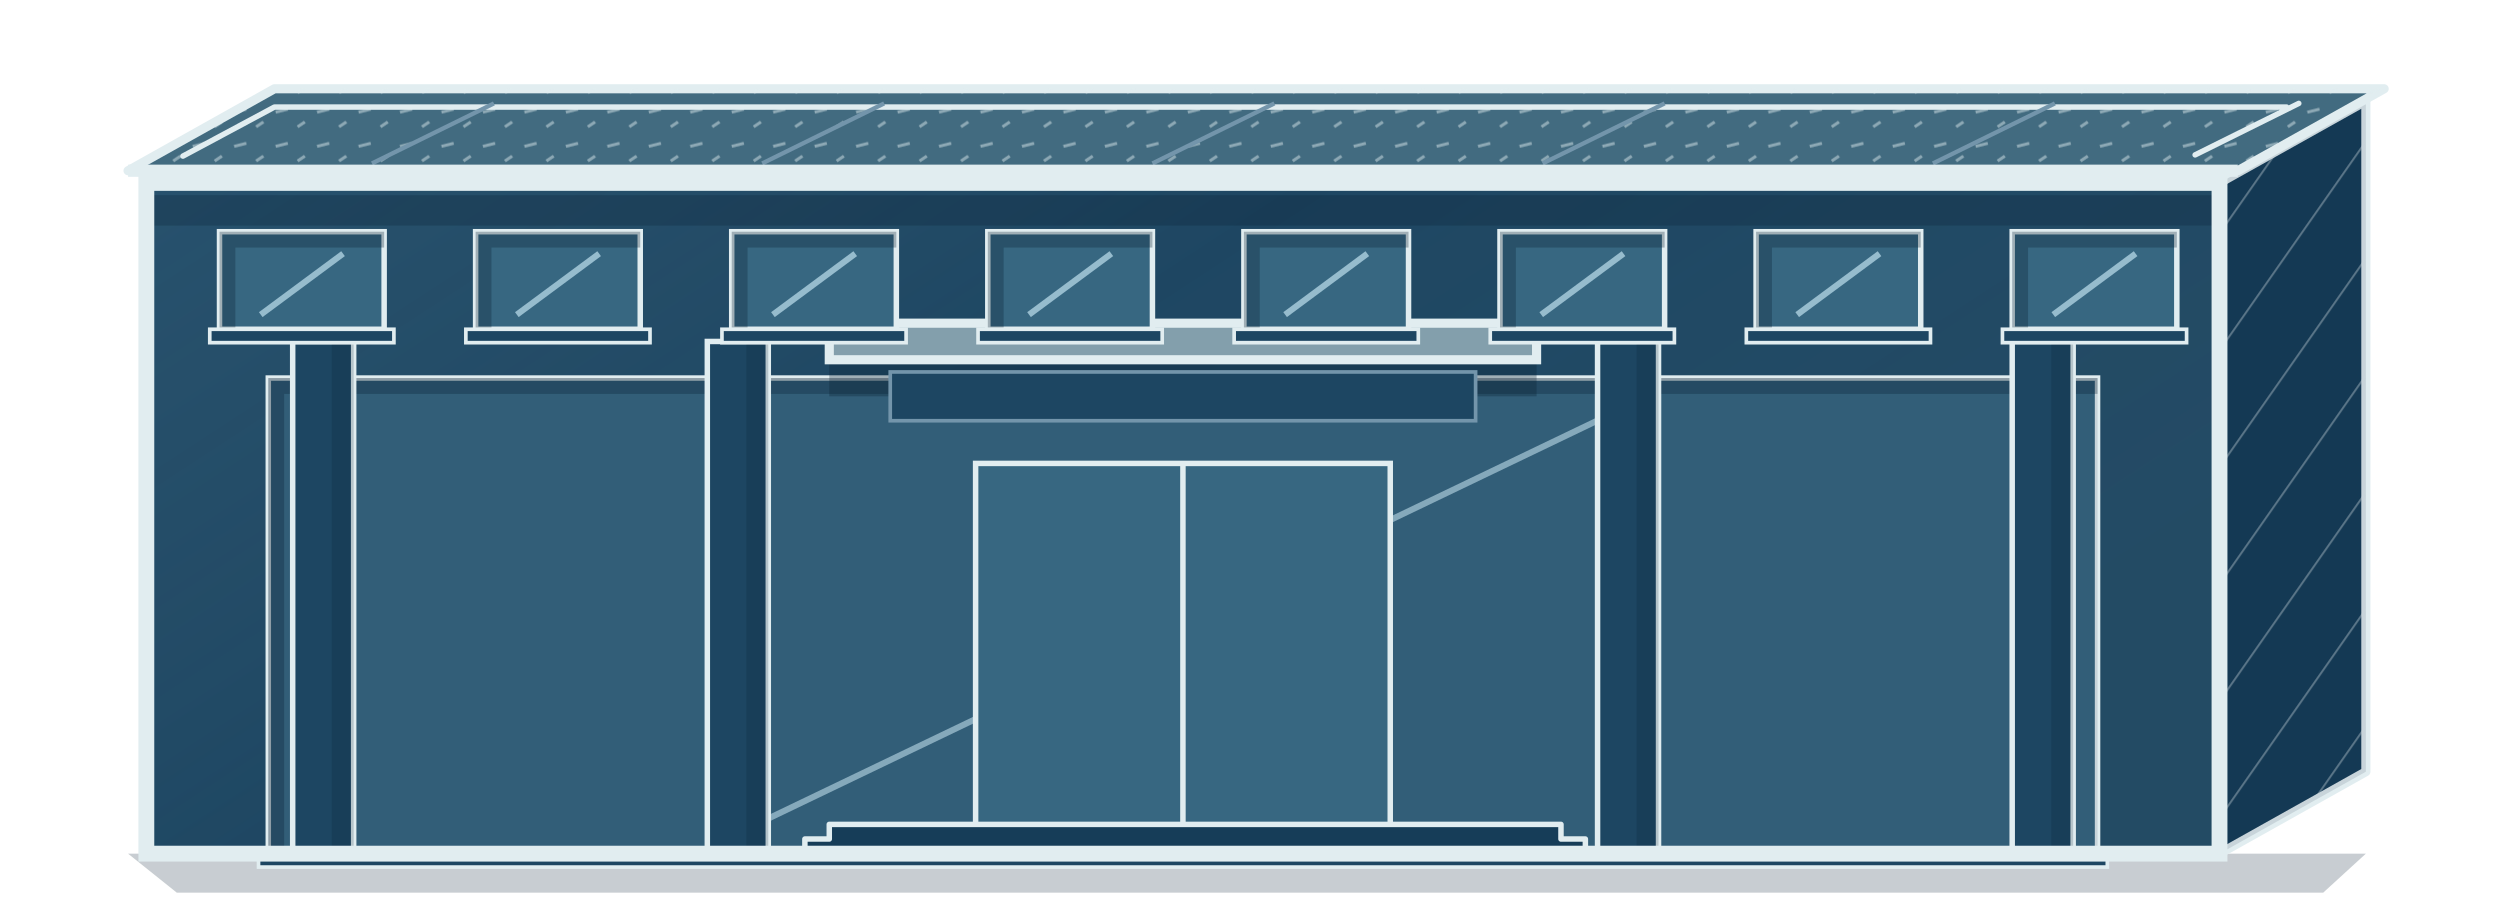
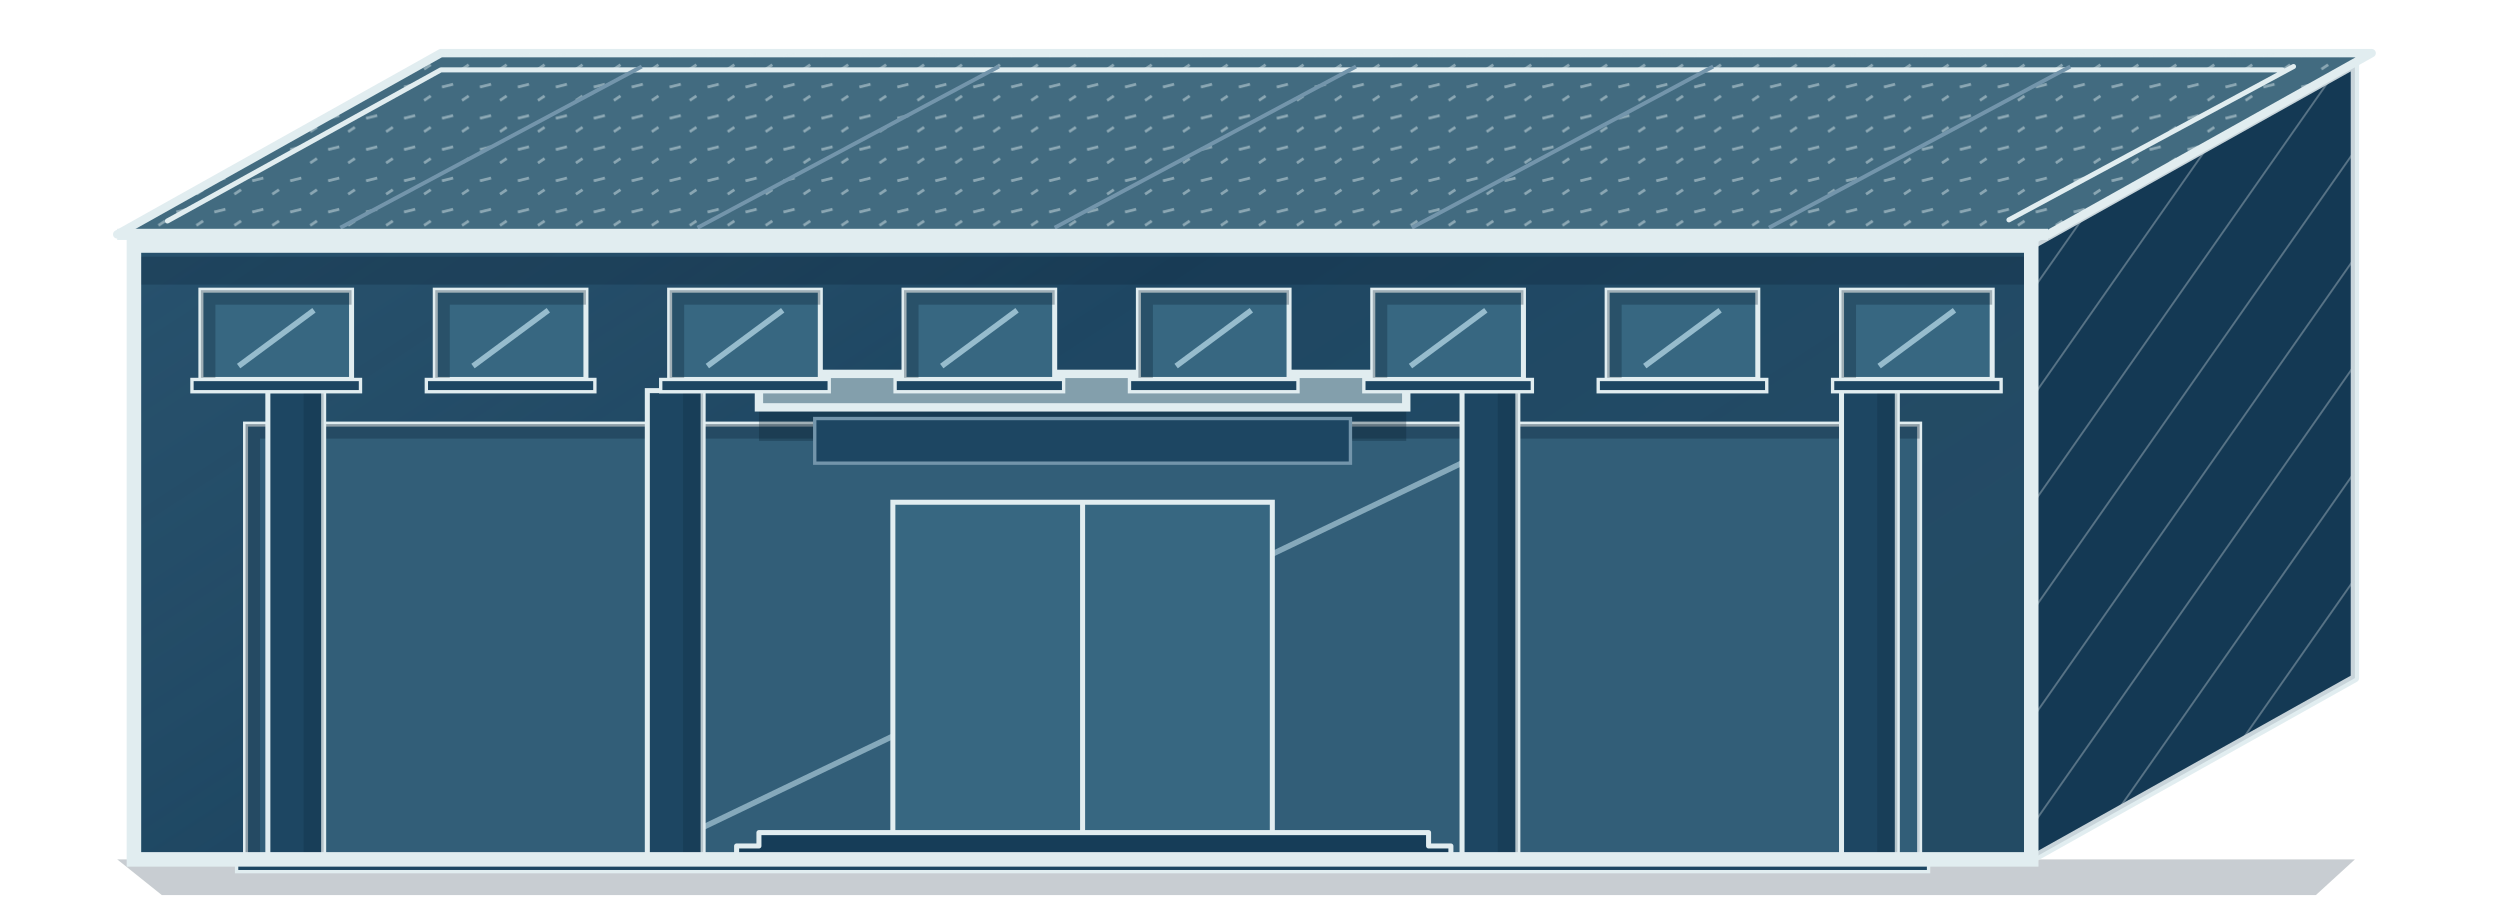
- <svg xmlns="http://www.w3.org/2000/svg" viewBox="-1.2 -7 20.5 7.5" role="img" aria-label="civic podium · illustrative template">
+ <svg xmlns="http://www.w3.org/2000/svg" viewBox="-1.2 -7.7 22.4 8.2" role="img" aria-label="civic podium · illustrative template">
  <defs>
    <linearGradient id="podium-civic-blueprint-wash" x1="0" y1="0" x2="1" y2=".5">
      <stop stop-color="#7eb4cd" stop-opacity=".8" />
      <stop offset=".45" stop-color="#b6c5c5" stop-opacity=".05" />
      <stop offset="1" stop-color="#8b9c90" stop-opacity=".45" />
    </linearGradient>
    <linearGradient id="podium-civic-blueprint-leaf-wash" x1="0" y1="0" x2=".8" y2="1">
      <stop stop-color="#123958" stop-opacity=".28" />
      <stop offset=".5" stop-color="#9dbcb5" stop-opacity=".02" />
      <stop offset="1" stop-color="#9dbcb5" stop-opacity=".25" />
    </linearGradient>
    <linearGradient id="podium-civic-blueprint-lamp-glow" x1="0" y1="0" x2="0" y2="1">
      <stop stop-color="#f4d477" stop-opacity=".06" />
      <stop offset=".4" stop-color="#f1d589" stop-opacity=".17" />
      <stop offset="1" stop-color="#f1d589" stop-opacity="0" />
    </linearGradient>
    <filter id="podium-civic-blueprint-soft-glow" x="-50%" y="-15%" width="200%" height="140%">
      <feGaussianBlur stdDeviation=".16" />
    </filter>
    <pattern id="podium-civic-blueprint-hatch" width=".55" height=".55" patternUnits="userSpaceOnUse" patternTransform="rotate(35)">
      <path d="M0,0 V.55" stroke="#e1edf0" stroke-width=".035" opacity=".35" />
    </pattern>
    <pattern id="podium-civic-blueprint-roof-hatch" width=".34" height=".28" patternUnits="userSpaceOnUse">
      <path d="M.04,.08 l.1,-.025 M.22,.2 l.06,-.04" stroke="#e1edf0" stroke-width=".025" opacity=".45" />
    </pattern>
    <pattern id="podium-civic-blueprint-brick" width=".9" height=".4" patternUnits="userSpaceOnUse">
      <path d="M0,.2 H.9 M0,.4 H.9 M.45,0 V.2 M0,.2 V.4" stroke="#e1edf0" stroke-width=".02" opacity=".28" />
    </pattern>
    <pattern id="podium-civic-blueprint-panel" width="2.6" height="3" patternUnits="userSpaceOnUse">
      <path d="M0,0 H2.6 M0,0 V3" stroke="#e1edf0" stroke-width=".025" opacity=".16" />
    </pattern>
    <filter id="podium-civic-blueprint-grain" x="0" y="0" width="100%" height="100%">
      <feTurbulence type="fractalNoise" baseFrequency=".65" numOctaves="3" stitchTiles="stitch" />
      <feColorMatrix type="saturate" values="0" />
    </filter>
  </defs>
  <g data-feature="podium-civic">
-     <path d="M-.15,0 H18.2 l-.35,.32 H.25 Z" fill="#061d30" stroke="none" stroke-width="0" stroke-linecap="round" stroke-linejoin="round" opacity=".22" />
-     <path d="M17,0 V-5.5 l1.2,-0.672 V-0.672 Z" fill="#163d58" stroke="#e1edf0" stroke-width="0.075" stroke-linecap="round" stroke-linejoin="round" />
-     <path d="M17,0 V-5.5 l1.2,-0.672 V-0.672 Z" fill="url(#podium-civic-blueprint-hatch)" stroke="none" stroke-width="0.075" stroke-linecap="round" stroke-linejoin="round" />
-     <path d="M17,0 V-5.5 l1.2,-0.672 V-0.672 Z" fill="#061d30" stroke="none" stroke-width="0" stroke-linecap="round" stroke-linejoin="round" opacity=".12" />
+     <path d="M-.15,0 H19.9 l-.35,.32 H.25 Z" fill="#061d30" stroke="none" stroke-width="0" stroke-linecap="round" stroke-linejoin="round" opacity=".22" />
+     <path d="M17,0 V-5.5 l2.9,-1.624 V-1.624 Z" fill="#163d58" stroke="#e1edf0" stroke-width="0.075" stroke-linecap="round" stroke-linejoin="round" />
+     <path d="M17,0 V-5.5 l2.9,-1.624 V-1.624 Z" fill="url(#podium-civic-blueprint-hatch)" stroke="none" stroke-width="0.075" stroke-linecap="round" stroke-linejoin="round" />
+     <path d="M17,0 V-5.5 l2.9,-1.624 V-1.624 Z" fill="#061d30" stroke="none" stroke-width="0" stroke-linecap="round" stroke-linejoin="round" opacity=".12" />
    <rect x="0" y="-5.5" width="17" height="5.5" fill="#1d4662" stroke="none" stroke-width="0" />
    <rect x="0" y="-5.5" width="17" height="5.5" fill="url(#podium-civic-blueprint-wash)" stroke="none" stroke-width="0" opacity=".13" />
    <g data-feature="closed-roof">
-       <path d="M-0.15,-5.6 l1.2,-0.672 h17.3 l-1.2,0.672 Z" fill="#426b80" stroke="#e1edf0" stroke-width="0.075" stroke-linecap="round" stroke-linejoin="round" />
-       <path d="M-0.15,-5.6 l1.2,-0.672 h17.3 l-1.2,0.672 Z" fill="url(#podium-civic-blueprint-roof-hatch)" stroke="none" stroke-width="0.075" stroke-linecap="round" stroke-linejoin="round" />
-       <path d="M0.3,-5.72 l0.75,-0.402 h16.5 M16.8,-5.73 l0.85,-0.422" fill="none" stroke="#e1edf0" stroke-width="0.045" stroke-linecap="round" stroke-linejoin="round" />
-       <line x1="1.85" y1="-5.66" x2="2.85" y2="-6.152" stroke="#7395ab" stroke-width="0.035" />
-       <line x1="5.05" y1="-5.66" x2="6.05" y2="-6.152" stroke="#7395ab" stroke-width="0.035" />
-       <line x1="8.25" y1="-5.66" x2="9.25" y2="-6.152" stroke="#7395ab" stroke-width="0.035" />
-       <line x1="11.45" y1="-5.66" x2="12.45" y2="-6.152" stroke="#7395ab" stroke-width="0.035" />
-       <line x1="14.65" y1="-5.66" x2="15.65" y2="-6.152" stroke="#7395ab" stroke-width="0.035" />
+       <path d="M-0.15,-5.6 l2.9,-1.624 h17.3 l-2.9,1.624 Z" fill="#426b80" stroke="#e1edf0" stroke-width="0.075" stroke-linecap="round" stroke-linejoin="round" />
+       <path d="M-0.15,-5.6 l2.9,-1.624 h17.3 l-2.9,1.624 Z" fill="url(#podium-civic-blueprint-roof-hatch)" stroke="none" stroke-width="0.075" stroke-linecap="round" stroke-linejoin="round" />
+       <path d="M0.3,-5.72 l2.45,-1.354 h16.5 M16.8,-5.73 l2.55,-1.374" fill="none" stroke="#e1edf0" stroke-width="0.045" stroke-linecap="round" stroke-linejoin="round" />
+       <line x1="1.85" y1="-5.66" x2="4.55" y2="-7.104" stroke="#7395ab" stroke-width="0.035" />
+       <line x1="5.05" y1="-5.66" x2="7.75" y2="-7.104" stroke="#7395ab" stroke-width="0.035" />
+       <line x1="8.25" y1="-5.66" x2="10.95" y2="-7.104" stroke="#7395ab" stroke-width="0.035" />
+       <line x1="11.45" y1="-5.66" x2="14.15" y2="-7.104" stroke="#7395ab" stroke-width="0.035" />
+       <line x1="14.65" y1="-5.66" x2="17.35" y2="-7.104" stroke="#7395ab" stroke-width="0.035" />
      <line x1="-0.15" y1="-5.6" x2="17.15" y2="-5.6" stroke="#e1edf0" stroke-width="0.1" />
    </g>
    <rect x="0" y="-5.4" width="17" height="0.25" fill="#061d30" stroke="none" stroke-width="0" opacity="0.25" />
    <rect x="1" y="-3.9" width="15" height="3.9" fill="#376781" stroke="#e1edf0" stroke-width="0.045" />
    <path d="M1,-3.9 h15 v.13 h-14.87 V0 h-.13 Z" fill="#061d30" stroke="none" stroke-width="0" stroke-linecap="round" stroke-linejoin="round" opacity=".3" />
    <line x1="4.75" y1="-0.12" x2="12.25" y2="-3.72" stroke="#bfe0ee" stroke-width="0.05" opacity=".7" />
    <rect x="0.92" y="0" width="15.16" height="0.11" fill="#1d4662" stroke="#e1edf0" stroke-width="0.03" />
    <rect x="1" y="-3.9" width="15" height="3.9" fill="#061d30" stroke="none" stroke-width="0" opacity=".12" />
    <rect x="1.2" y="-4.2" width="0.5" height="4.2" fill="#1d4662" stroke="#e1edf0" stroke-width="0.045" />
    <rect x="1.52" y="-4.2" width="0.18" height="4.2" fill="#061d30" stroke="none" stroke-width="0" opacity=".2" />
    <rect x="4.6" y="-4.2" width="0.5" height="4.2" fill="#1d4662" stroke="#e1edf0" stroke-width="0.045" />
    <rect x="4.92" y="-4.2" width="0.18" height="4.2" fill="#061d30" stroke="none" stroke-width="0" opacity=".2" />
    <rect x="11.9" y="-4.2" width="0.5" height="4.2" fill="#1d4662" stroke="#e1edf0" stroke-width="0.045" />
    <rect x="12.22" y="-4.2" width="0.18" height="4.2" fill="#061d30" stroke="none" stroke-width="0" opacity=".2" />
    <rect x="15.3" y="-4.2" width="0.5" height="4.2" fill="#1d4662" stroke="#e1edf0" stroke-width="0.045" />
    <rect x="15.62" y="-4.2" width="0.18" height="4.2" fill="#061d30" stroke="none" stroke-width="0" opacity=".2" />
    <rect x="6.8" y="-3.2" width="3.4" height="3.2" fill="#376781" stroke="#e1edf0" stroke-width="0.045" />
    <line x1="8.5" y1="-3.2" x2="8.5" y2="0" stroke="#e1edf0" stroke-width="0.045" />
    <rect x="5.6" y="-4.05" width="5.8" height="0.3" fill="#061d30" stroke="none" stroke-width="0" opacity="0.3" />
    <rect x="5.6" y="-4.35" width="5.8" height="0.3" fill="#839fac" stroke="#e1edf0" stroke-width="0.075" />
    <rect x="6.1" y="-3.95" width="4.8" height="0.4" fill="#1d4662" stroke="#7395ab" stroke-width="0.03" />
    <path d="M5.4,0 v-.12 h.2 v-.12 h6 v.12 h.2 V0Z" fill="#163d58" stroke="#e1edf0" stroke-width="0.045" stroke-linecap="round" stroke-linejoin="round" />
    <rect x="0.6" y="-5.1" width="1.35" height="0.8" fill="#376781" stroke="#e1edf0" stroke-width="0.045" />
    <path d="M0.6,-5.1 h1.35 v.13 h-1.22 V-4.3 h-.13 Z" fill="#061d30" stroke="none" stroke-width="0" stroke-linecap="round" stroke-linejoin="round" opacity=".3" />
    <line x1="0.938" y1="-4.42" x2="1.613" y2="-4.92" stroke="#bfe0ee" stroke-width="0.05" opacity=".7" />
    <rect x="0.52" y="-4.3" width="1.51" height="0.11" fill="#1d4662" stroke="#e1edf0" stroke-width="0.03" />
    <rect x="2.7" y="-5.1" width="1.35" height="0.8" fill="#376781" stroke="#e1edf0" stroke-width="0.045" />
    <path d="M2.7,-5.1 h1.35 v.13 h-1.22 V-4.3 h-.13 Z" fill="#061d30" stroke="none" stroke-width="0" stroke-linecap="round" stroke-linejoin="round" opacity=".3" />
    <line x1="3.038" y1="-4.42" x2="3.713" y2="-4.92" stroke="#bfe0ee" stroke-width="0.05" opacity=".7" />
    <rect x="2.62" y="-4.3" width="1.51" height="0.11" fill="#1d4662" stroke="#e1edf0" stroke-width="0.03" />
    <rect x="4.8" y="-5.1" width="1.35" height="0.8" fill="#376781" stroke="#e1edf0" stroke-width="0.045" />
    <path d="M4.8,-5.1 h1.35 v.13 h-1.22 V-4.3 h-.13 Z" fill="#061d30" stroke="none" stroke-width="0" stroke-linecap="round" stroke-linejoin="round" opacity=".3" />
    <line x1="5.138" y1="-4.42" x2="5.813" y2="-4.92" stroke="#bfe0ee" stroke-width="0.05" opacity=".7" />
    <rect x="4.72" y="-4.3" width="1.51" height="0.11" fill="#1d4662" stroke="#e1edf0" stroke-width="0.03" />
    <rect x="6.9" y="-5.1" width="1.35" height="0.8" fill="#376781" stroke="#e1edf0" stroke-width="0.045" />
    <path d="M6.9,-5.1 h1.35 v.13 h-1.22 V-4.3 h-.13 Z" fill="#061d30" stroke="none" stroke-width="0" stroke-linecap="round" stroke-linejoin="round" opacity=".3" />
    <line x1="7.238" y1="-4.42" x2="7.913" y2="-4.92" stroke="#bfe0ee" stroke-width="0.05" opacity=".7" />
    <rect x="6.82" y="-4.3" width="1.51" height="0.11" fill="#1d4662" stroke="#e1edf0" stroke-width="0.03" />
    <rect x="9" y="-5.1" width="1.35" height="0.8" fill="#376781" stroke="#e1edf0" stroke-width="0.045" />
    <path d="M9,-5.1 h1.35 v.13 h-1.22 V-4.3 h-.13 Z" fill="#061d30" stroke="none" stroke-width="0" stroke-linecap="round" stroke-linejoin="round" opacity=".3" />
    <line x1="9.338" y1="-4.42" x2="10.012" y2="-4.92" stroke="#bfe0ee" stroke-width="0.05" opacity=".7" />
    <rect x="8.92" y="-4.3" width="1.51" height="0.11" fill="#1d4662" stroke="#e1edf0" stroke-width="0.03" />
    <rect x="11.1" y="-5.1" width="1.35" height="0.8" fill="#376781" stroke="#e1edf0" stroke-width="0.045" />
    <path d="M11.1,-5.1 h1.35 v.13 h-1.22 V-4.3 h-.13 Z" fill="#061d30" stroke="none" stroke-width="0" stroke-linecap="round" stroke-linejoin="round" opacity=".3" />
    <line x1="11.438" y1="-4.42" x2="12.113" y2="-4.92" stroke="#bfe0ee" stroke-width="0.05" opacity=".7" />
    <rect x="11.02" y="-4.3" width="1.51" height="0.11" fill="#1d4662" stroke="#e1edf0" stroke-width="0.03" />
    <rect x="13.2" y="-5.1" width="1.35" height="0.8" fill="#376781" stroke="#e1edf0" stroke-width="0.045" />
    <path d="M13.2,-5.1 h1.35 v.13 h-1.22 V-4.3 h-.13 Z" fill="#061d30" stroke="none" stroke-width="0" stroke-linecap="round" stroke-linejoin="round" opacity=".3" />
    <line x1="13.537" y1="-4.42" x2="14.212" y2="-4.92" stroke="#bfe0ee" stroke-width="0.05" opacity=".7" />
    <rect x="13.12" y="-4.3" width="1.51" height="0.11" fill="#1d4662" stroke="#e1edf0" stroke-width="0.03" />
    <rect x="15.3" y="-5.1" width="1.35" height="0.8" fill="#376781" stroke="#e1edf0" stroke-width="0.045" />
    <path d="M15.3,-5.1 h1.35 v.13 h-1.22 V-4.3 h-.13 Z" fill="#061d30" stroke="none" stroke-width="0" stroke-linecap="round" stroke-linejoin="round" opacity=".3" />
    <line x1="15.637" y1="-4.42" x2="16.312" y2="-4.92" stroke="#bfe0ee" stroke-width="0.05" opacity=".7" />
    <rect x="15.22" y="-4.3" width="1.51" height="0.11" fill="#1d4662" stroke="#e1edf0" stroke-width="0.03" />
    <rect x="0" y="-5.5" width="17" height="5.5" fill="none" stroke="#e1edf0" stroke-width="0.13" />
  </g>
</svg>
